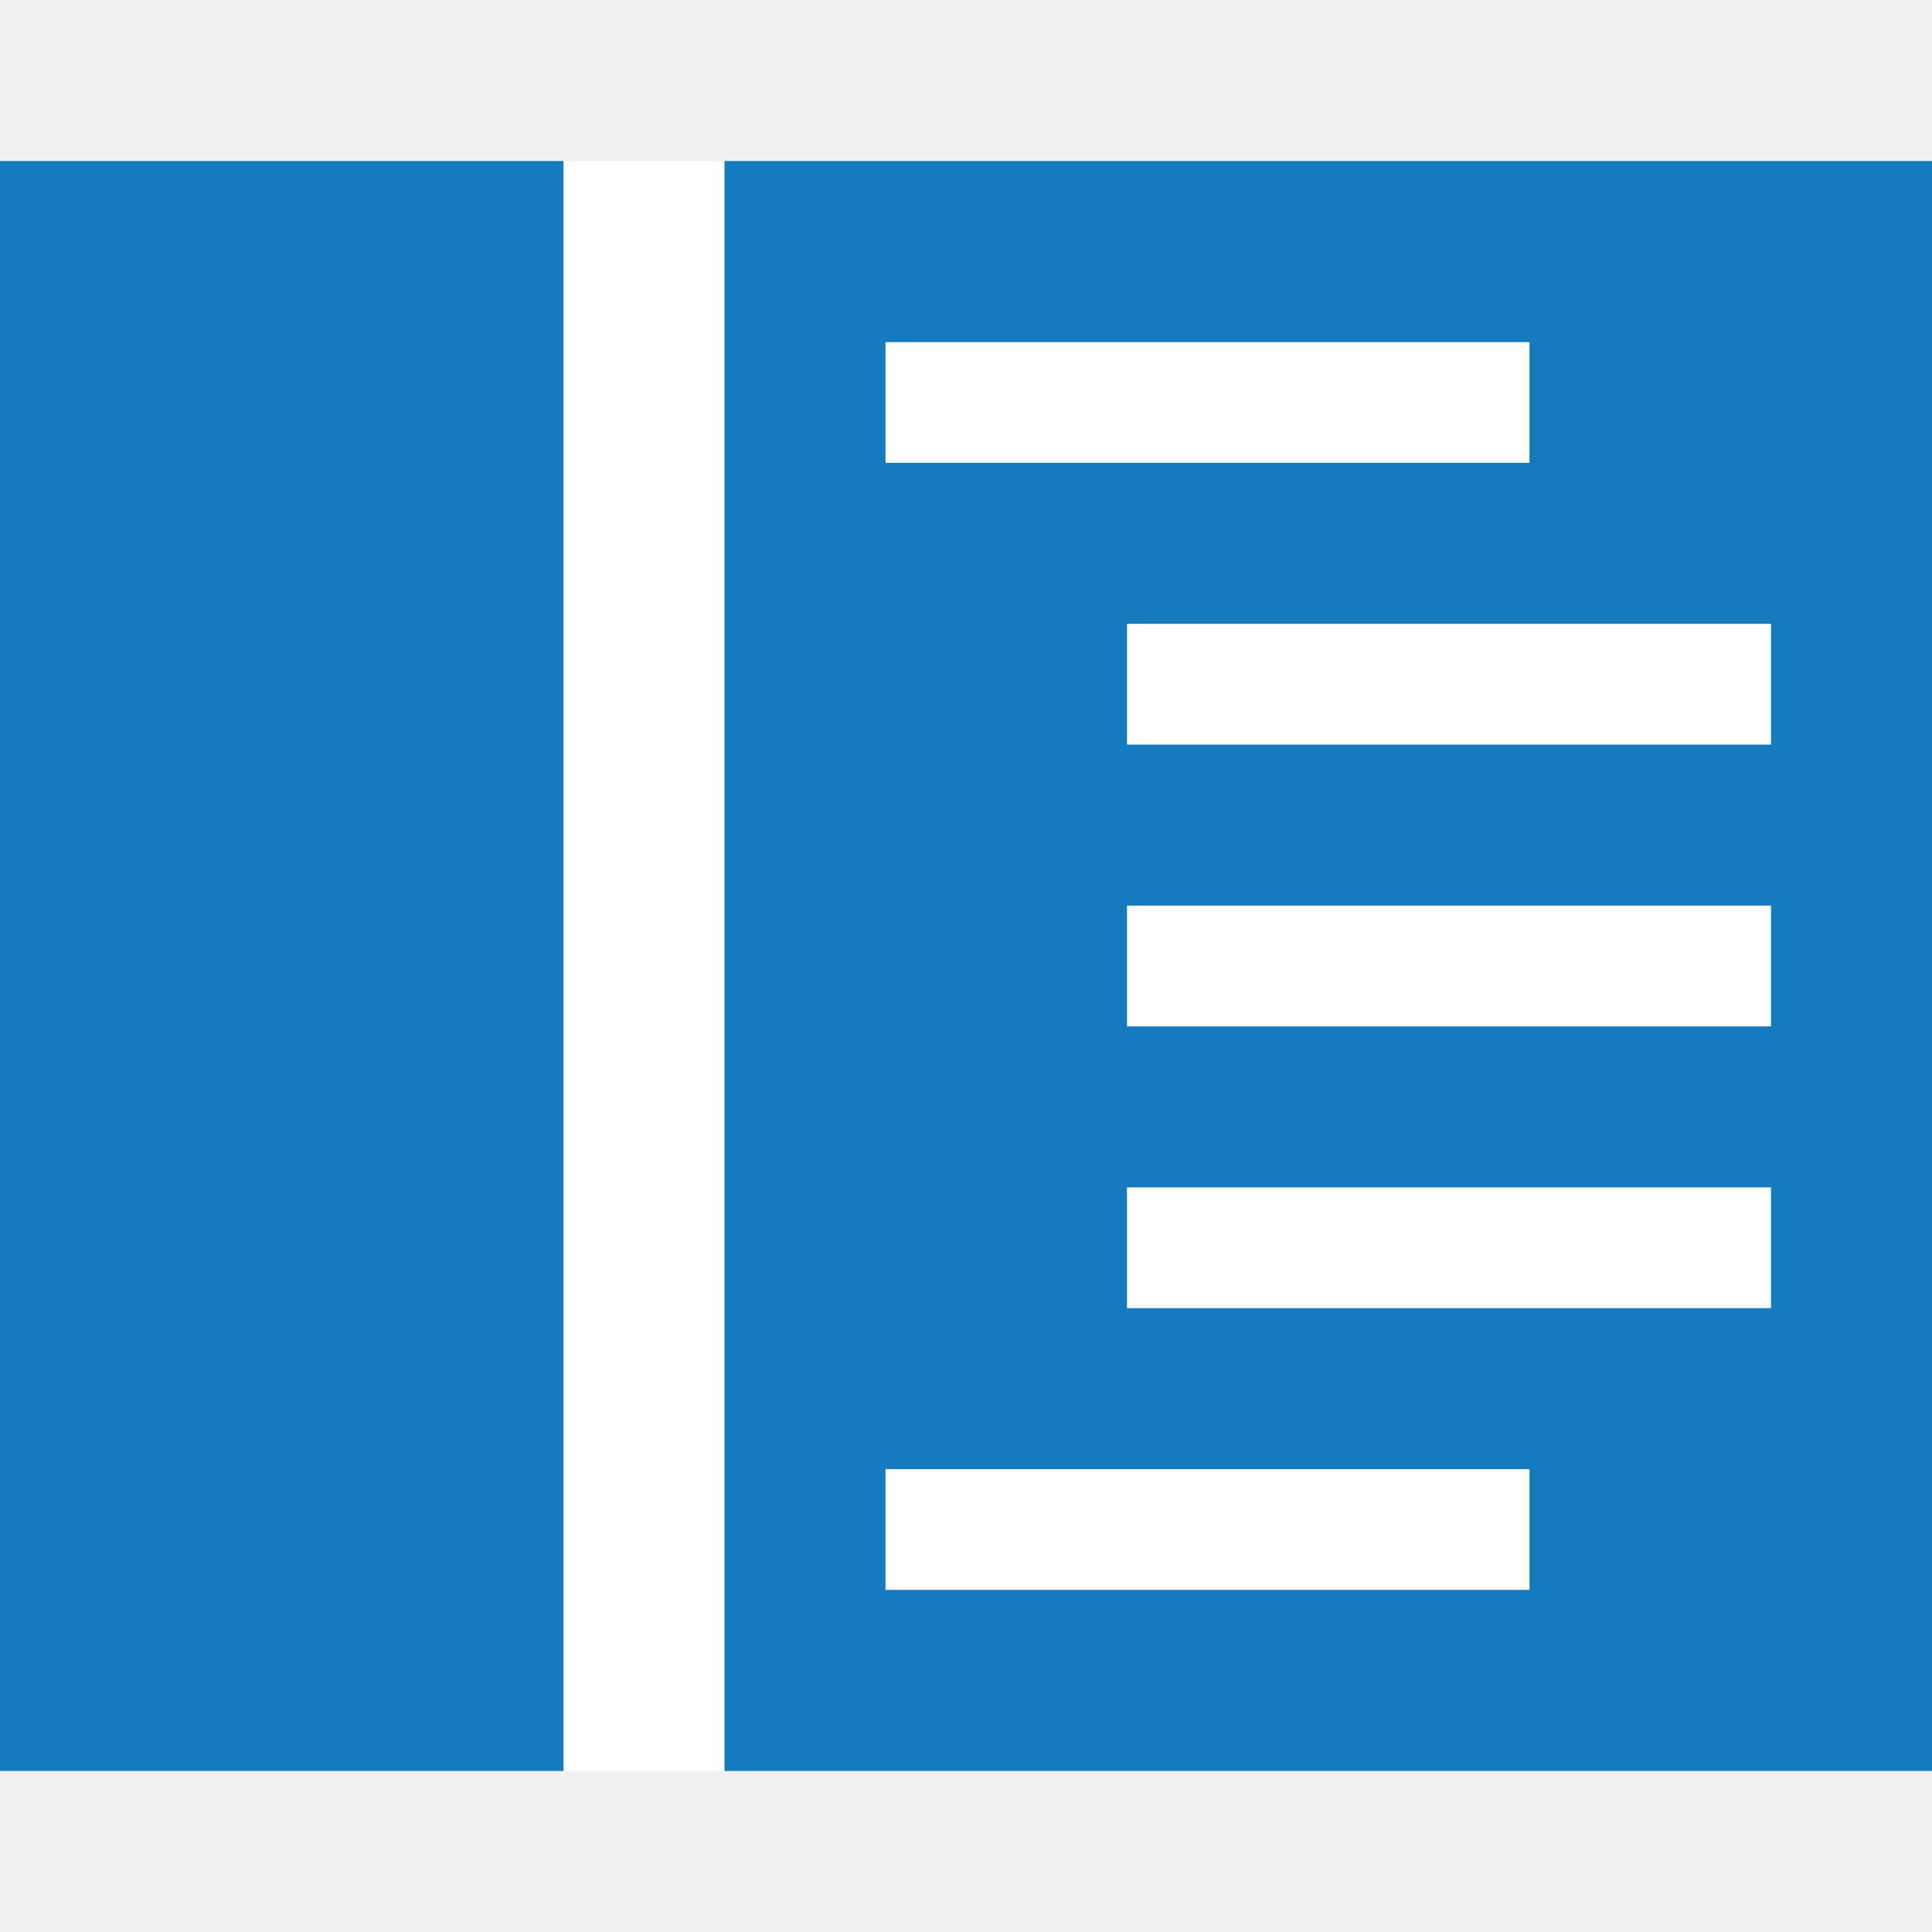
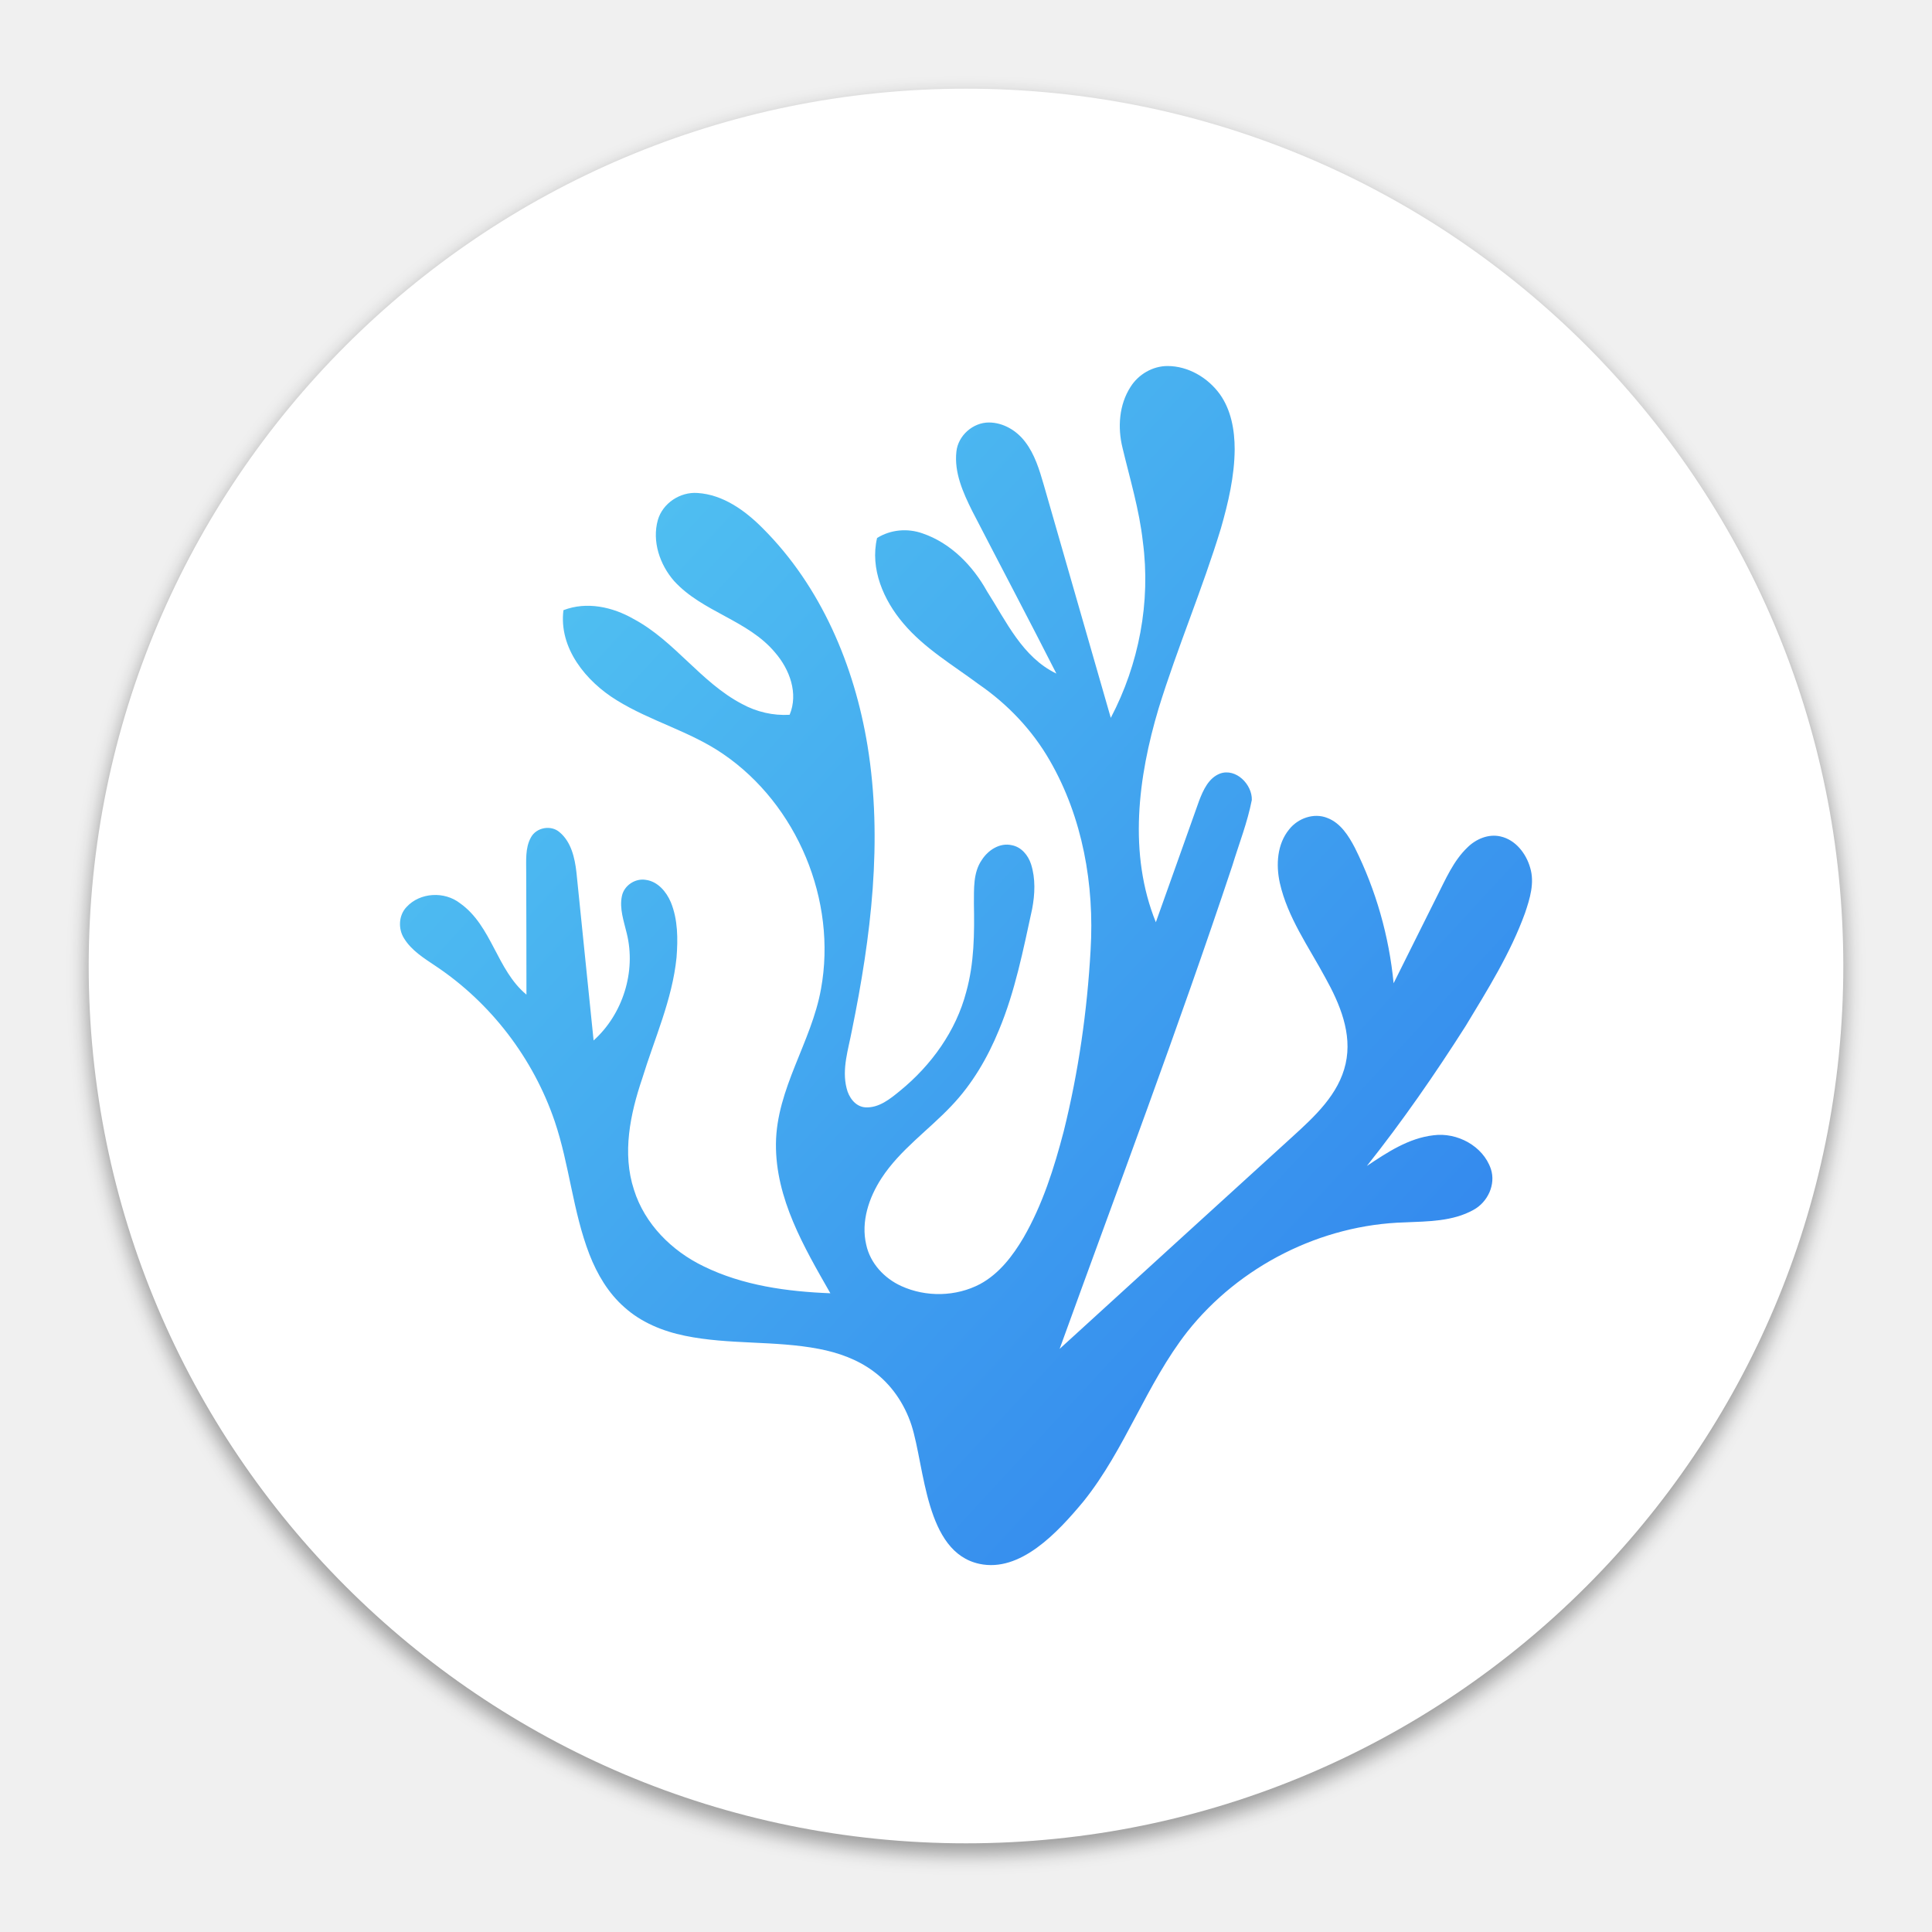
- <svg xmlns="http://www.w3.org/2000/svg" id="Layer_1" viewBox="0 0 1024 1024">
-   <style>.st0{fill:#f6f6f6;fill-opacity:0}.st1{fill:#fff}.st2{fill:#167abf}</style>
-   <path class="st0" d="M1024 1024H0V0h1024v1024z" />
-   <path class="st1" d="M1024 85.333v853.333H0V85.333h1024z" />
-   <path class="st2" d="M0 85.333h298.667v853.333H0V85.333zm1024 0v853.333H384V85.333h640zm-554.667 160h341.333v-64H469.333v64zm341.334 533.334H469.333v64h341.333l.001-64zm128-149.334H597.333v64h341.333l.001-64zm0-149.333H597.333v64h341.333l.001-64zm0-149.333H597.333v64h341.333l.001-64z" />
+ <svg xmlns="http://www.w3.org/2000/svg" xmlns:xlink="http://www.w3.org/1999/xlink" width="1024px" height="1024px" viewBox="0 0 1024 1024" version="1.1">
+   <defs>
+     <circle id="path-1" cx="512" cy="512" r="465" />
+     <filter x="-2.0%" y="-1.5%" width="104.1%" height="104.1%" filterUnits="objectBoundingBox" id="filter-2">
+       <feMorphology radius="0.5" operator="dilate" in="SourceAlpha" result="shadowSpreadOuter1" />
+       <feOffset dx="0" dy="5" in="shadowSpreadOuter1" result="shadowOffsetOuter1" />
+       <feGaussianBlur stdDeviation="5" in="shadowOffsetOuter1" result="shadowBlurOuter1" />
+       <feColorMatrix values="0 0 0 0 0   0 0 0 0 0   0 0 0 0 0  0 0 0 0.35 0" type="matrix" in="shadowBlurOuter1" />
+     </filter>
+     <linearGradient x1="0%" y1="0%" x2="96.668%" y2="95.72%" id="linearGradient-3">
+       <stop stop-color="#56CCF2" offset="0%" />
+       <stop stop-color="#2F80ED" offset="100%" />
+     </linearGradient>
+   </defs>
+   <g id="codium_blue_light" stroke="none" stroke-width="1" fill="none" fill-rule="evenodd">
+     <g id="Oval">
+       <use fill="black" fill-opacity="1" filter="url(#filter-2)" xlink:href="#path-1" />
+       <use fill="#FFFFFF" fill-rule="evenodd" xlink:href="#path-1" />
+     </g>
+     <path d="M599.252,204.99 C603.426,198.407 610.898,194.027 618.74,194 C629.73,193.973 640.185,200.145 646.549,208.931 C652.543,217.334 654.391,227.954 654.405,238.095 C654.309,252.355 651.024,266.369 647.11,280.014 C637.325,312.216 624.036,343.227 614.114,375.388 C603.18,411.888 597.938,452.561 612.623,488.801 C620.3,467.369 627.896,445.896 635.546,424.437 C637.722,418.772 640.582,412.326 646.659,409.999 C655.116,406.988 663.738,415.816 663.492,423.986 C661.179,435.892 656.69,447.238 653.159,458.816 C624.543,544.843 592.491,629.68 561.63,714.927 C602.673,677.401 643.839,640.012 684.937,602.555 C696.761,591.784 709.585,580.056 713.211,563.784 C716.824,547.813 710.105,531.965 702.482,518.252 C693.682,501.884 682.446,486.324 678.313,467.903 C676.233,458.364 676.863,447.388 683.295,439.574 C687.934,433.689 696.378,430.651 703.508,433.525 C710.543,436.207 714.785,442.968 718.111,449.345 C729.278,471.748 736.244,496.232 738.639,521.153 C746.262,505.771 753.981,490.443 761.617,475.074 C766.229,466.014 770.308,456.297 777.794,449.14 C782.31,444.678 788.893,441.873 795.27,443.323 C803.262,445.089 808.873,452.356 811.022,459.91 C813.458,467.93 810.885,476.278 808.299,483.901 C800.594,505.21 788.496,524.493 776.836,543.789 C760.577,569.34 743.306,594.275 724.461,617.992 C735.231,610.794 746.577,603.225 759.77,601.72 C772.251,600.05 786.046,607.359 790.179,619.539 C792.943,627.832 788.468,637.22 780.955,641.271 C769.938,647.416 756.896,647.334 744.647,647.881 C700.21,649.099 656.895,670.983 629.319,705.812 C607.559,733.594 596.446,768.109 574.358,795.658 C560.426,812.45 540.748,833.529 519.096,828.873 C490.26,822.672 490.26,777.607 483.075,755.272 C479.366,744.009 472.414,733.717 462.766,726.697 C454.336,720.47 444.236,716.898 434.026,714.941 C410.596,710.438 386.428,712.819 363.053,707.988 C351.352,705.607 339.828,700.913 330.892,692.825 C322.379,685.352 316.495,675.348 312.416,664.879 C303.603,642.079 301.81,617.335 293.982,594.248 C282.65,561.006 260.233,531.623 231.028,512.107 C224.87,507.947 218.178,503.896 214.195,497.409 C210.952,492.345 211.239,485.147 215.482,480.726 C222.639,472.939 235.572,472.296 243.838,478.742 C260.781,490.758 263.23,514.105 279.024,527.175 C279.051,505.606 278.941,484.052 278.9,462.497 C278.955,456.27 278.257,449.564 281.377,443.898 C284.21,438.534 292.052,437.083 296.61,441.106 C302.768,446.266 304.643,454.683 305.519,462.305 C308.584,492.017 311.54,521.742 314.62,551.467 C330.098,537.562 337.215,514.995 332.206,494.754 C330.687,488.294 328.223,481.643 329.619,474.937 C330.755,469.312 336.722,465.357 342.347,466.356 C348.669,467.218 353.186,472.638 355.553,478.208 C359.33,487.432 359.344,497.71 358.578,507.509 C356.333,529.83 346.89,550.44 340.376,571.68 C334.026,590.429 329.66,611.259 336.024,630.624 C341.69,648.73 356.06,663.045 372.92,671.161 C393.736,681.384 417.179,684.559 440.116,685.462 C426.171,661.061 411.007,635.236 411.267,606.209 C411.541,576.977 430.126,552.356 435.148,524.15 C443.702,477.346 422.585,426.477 383.266,399.626 C365.804,387.623 344.837,382.286 326.896,371.16 C310.665,361.224 296.089,343.542 298.635,323.411 C310.966,318.634 324.733,321.686 335.86,328.091 C357.606,339.696 371.442,361.703 393.298,373.13 C400.976,377.318 409.775,379.385 418.52,378.851 C423.256,367.506 418.52,354.792 410.884,345.951 C396.514,328.639 372.263,324.437 357.237,307.891 C349.709,299.256 345.508,286.911 348.669,275.621 C351.242,266.698 360.48,260.621 369.677,261.292 C383.294,262.14 395.022,270.667 404.328,280.055 C435.135,310.847 452.857,352.725 459.81,395.287 C468.021,445.486 461.644,496.697 451.53,546.129 C449.641,556.202 446.11,566.535 448.724,576.812 C449.847,581.575 453.282,586.488 458.551,586.912 C465.804,587.378 471.798,582.437 477.081,578.113 C493.599,564.619 506.724,546.458 512.143,525.656 C516.372,510.492 516.495,494.617 516.194,479.002 C516.276,471.187 515.702,462.565 520.368,455.805 C523.708,450.577 529.934,446.471 536.339,447.99 C541.362,448.948 544.92,453.3 546.453,457.967 C548.916,465.645 548.547,473.938 547.055,481.78 C542.334,503.403 538.064,525.314 529.51,545.842 C523.475,560.581 515.318,574.595 504.274,586.146 C492.094,599.051 477.054,609.398 467.241,624.438 C460.549,634.716 456.224,647.485 459.125,659.761 C461.247,669.559 468.705,677.552 477.697,681.63 C490.794,687.611 506.696,687.31 519.465,680.576 C529.592,675.102 536.791,665.632 542.525,655.901 C552.625,638.397 558.743,618.964 563.82,599.503 C571.634,568.081 576.233,535.865 578.039,503.54 C580.106,469.011 573.838,433.306 556.43,403.143 C547.178,386.994 534.095,373.24 518.808,362.716 C505.04,352.479 489.904,343.611 478.737,330.349 C468.295,318.06 461.055,301.473 464.86,285.16 C472.004,280.671 481.022,279.891 488.933,282.696 C503.864,287.773 515.551,299.762 523.092,313.324 C533.329,329.309 541.868,348.332 559.906,357.009 C545.235,328.146 530.099,299.529 515.25,270.762 C510.419,261.046 505.656,250.426 506.915,239.313 C507.832,230.842 515.702,223.889 524.2,223.93 C531.741,223.958 538.816,228.2 543.305,234.112 C548.437,240.764 550.887,248.961 553.2,256.926 C565.038,298.12 576.862,339.3 588.741,380.479 C603.672,352.041 609.981,319.086 605.739,287.171 C603.878,270.256 598.91,253.915 594.968,237.411 C592.286,226.613 593.093,214.501 599.252,204.99 Z" id="Shape" fill="url(#linearGradient-3)" fill-rule="nonzero" />
+   </g>
</svg>
